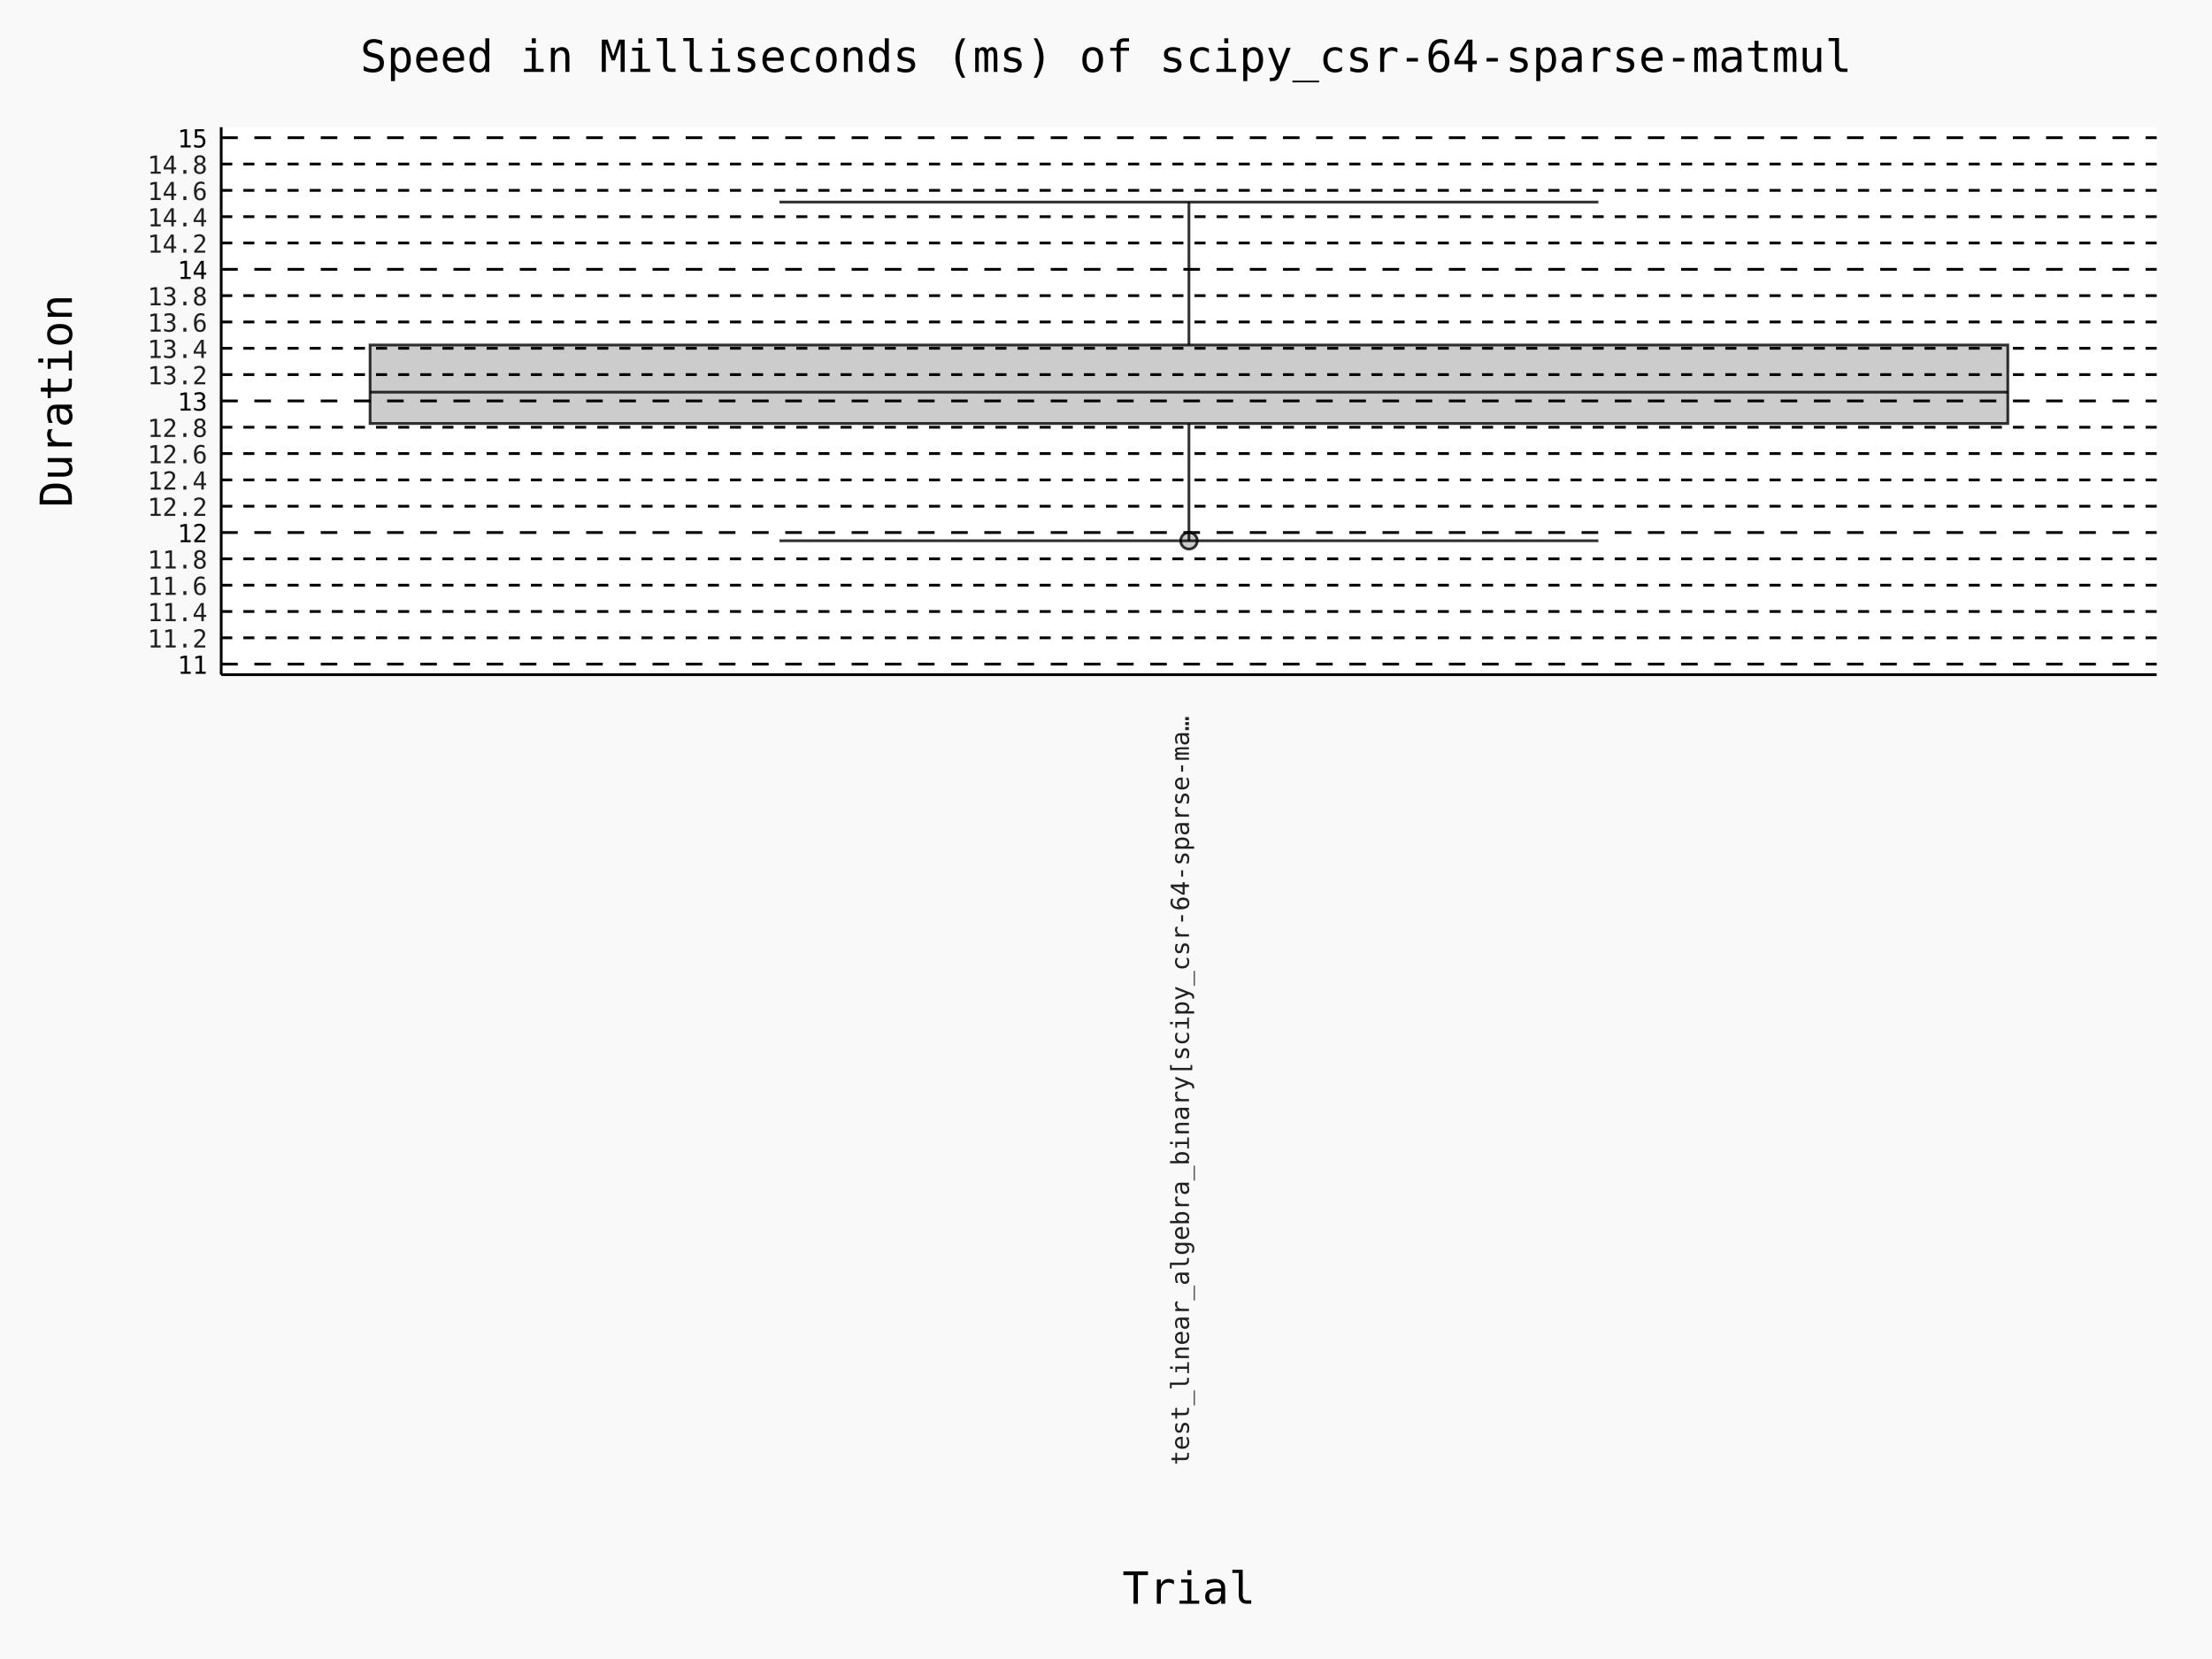
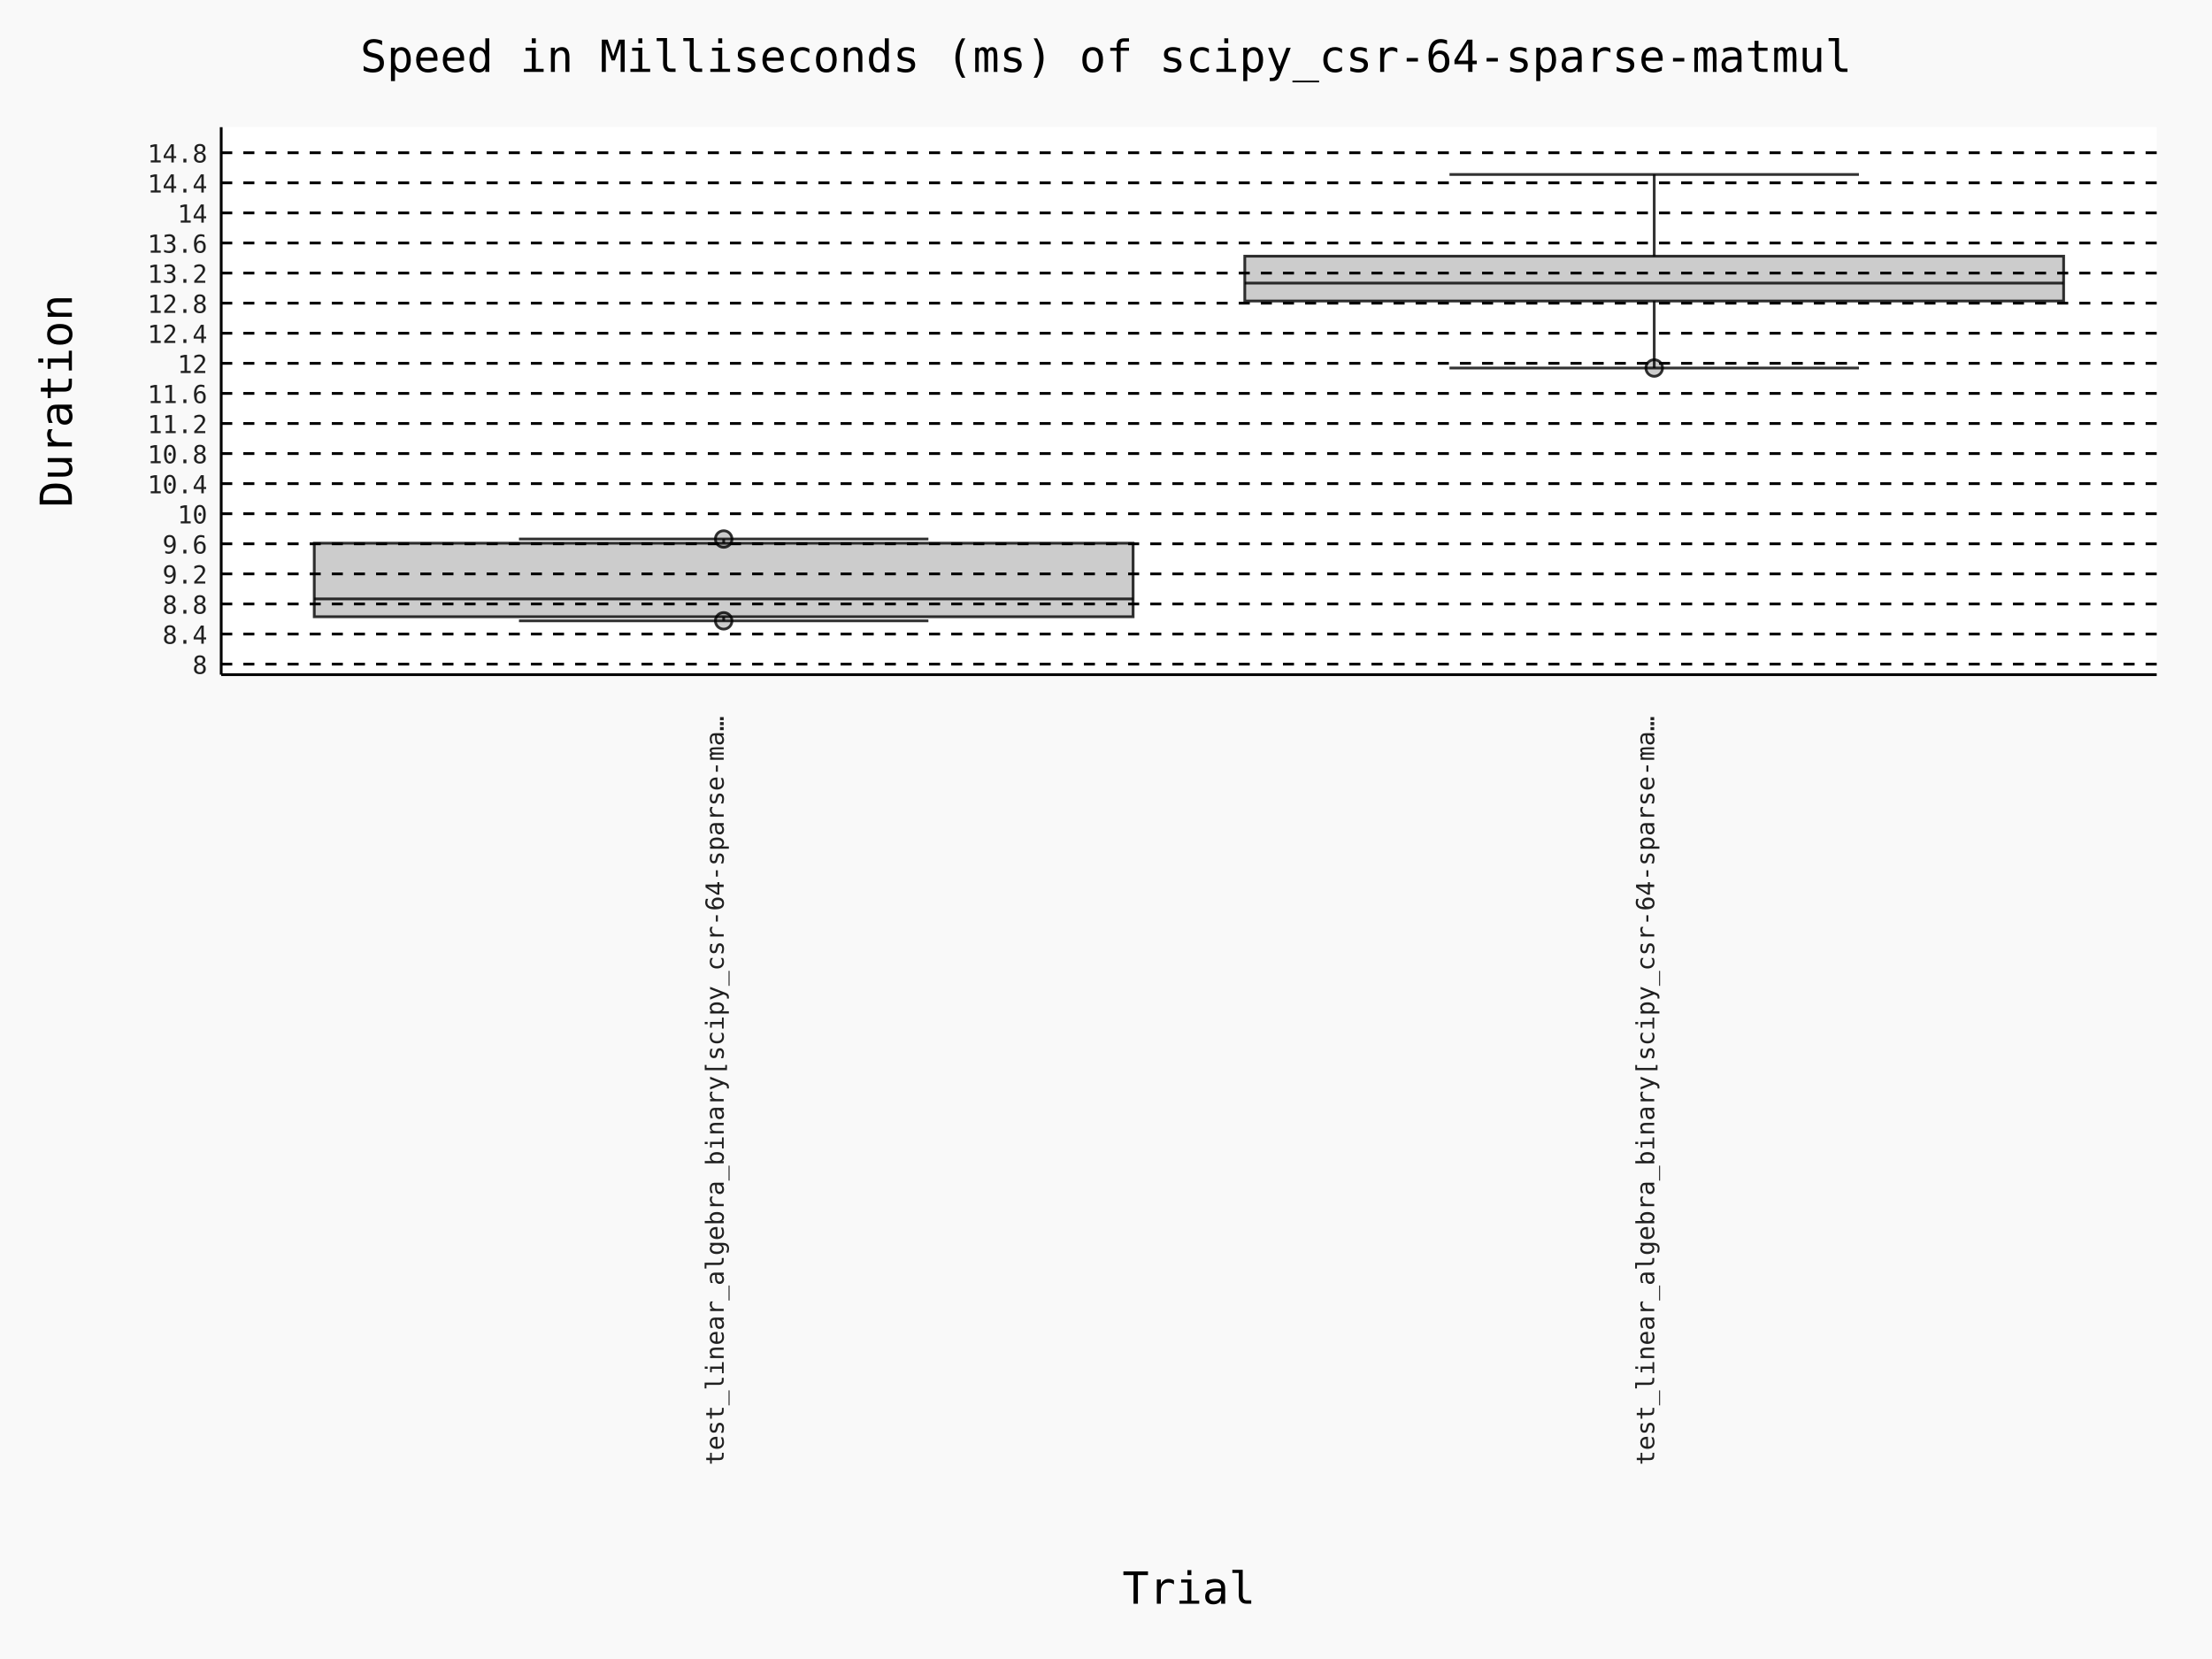
- <svg xmlns="http://www.w3.org/2000/svg" id="chart-25eb3a66-f5a8-4b8a-83c7-d4c114523f54" class="pygal-chart" viewBox="0 0 800 600">
+ <svg xmlns="http://www.w3.org/2000/svg" id="chart-725a8ed0-95f6-4f20-a430-5c6a14e20be6" class="pygal-chart" viewBox="0 0 800 600">
  <defs>
-     <style type="text/css">#chart-25eb3a66-f5a8-4b8a-83c7-d4c114523f54{-webkit-user-select:none;-webkit-font-smoothing:antialiased;font-family:Consolas,"Deja Vu Sans Mono","Bitstream Vera Sans Mono","Courier New",monospace}#chart-25eb3a66-f5a8-4b8a-83c7-d4c114523f54 .title{font-family:Consolas,"Deja Vu Sans Mono","Bitstream Vera Sans Mono","Courier New",monospace;font-size:16px}#chart-25eb3a66-f5a8-4b8a-83c7-d4c114523f54 .legends .legend text{font-family:Consolas,"Deja Vu Sans Mono","Bitstream Vera Sans Mono","Courier New",monospace;font-size:14px}#chart-25eb3a66-f5a8-4b8a-83c7-d4c114523f54 .axis text{font-family:Consolas,"Deja Vu Sans Mono","Bitstream Vera Sans Mono","Courier New",monospace;font-size:10px}#chart-25eb3a66-f5a8-4b8a-83c7-d4c114523f54 .axis text.major{font-family:Consolas,"Deja Vu Sans Mono","Bitstream Vera Sans Mono","Courier New",monospace;font-size:10px}#chart-25eb3a66-f5a8-4b8a-83c7-d4c114523f54 .text-overlay text.value{font-family:Consolas,"Deja Vu Sans Mono","Bitstream Vera Sans Mono","Courier New",monospace;font-size:16px}#chart-25eb3a66-f5a8-4b8a-83c7-d4c114523f54 .text-overlay text.label{font-family:Consolas,"Deja Vu Sans Mono","Bitstream Vera Sans Mono","Courier New",monospace;font-size:10px}#chart-25eb3a66-f5a8-4b8a-83c7-d4c114523f54 .tooltip{font-family:Consolas,"Deja Vu Sans Mono","Bitstream Vera Sans Mono","Courier New",monospace;font-size:14px}#chart-25eb3a66-f5a8-4b8a-83c7-d4c114523f54 text.no_data{font-family:Consolas,"Deja Vu Sans Mono","Bitstream Vera Sans Mono","Courier New",monospace;font-size:64px}
- #chart-25eb3a66-f5a8-4b8a-83c7-d4c114523f54{background-color:rgba(249,249,249,1)}#chart-25eb3a66-f5a8-4b8a-83c7-d4c114523f54 path,#chart-25eb3a66-f5a8-4b8a-83c7-d4c114523f54 line,#chart-25eb3a66-f5a8-4b8a-83c7-d4c114523f54 rect,#chart-25eb3a66-f5a8-4b8a-83c7-d4c114523f54 circle{-webkit-transition:150ms;-moz-transition:150ms;transition:150ms}#chart-25eb3a66-f5a8-4b8a-83c7-d4c114523f54 .graph &gt; .background{fill:rgba(249,249,249,1)}#chart-25eb3a66-f5a8-4b8a-83c7-d4c114523f54 .plot &gt; .background{fill:rgba(255,255,255,1)}#chart-25eb3a66-f5a8-4b8a-83c7-d4c114523f54 .graph{fill:rgba(0,0,0,.87)}#chart-25eb3a66-f5a8-4b8a-83c7-d4c114523f54 text.no_data{fill:rgba(0,0,0,1)}#chart-25eb3a66-f5a8-4b8a-83c7-d4c114523f54 .title{fill:rgba(0,0,0,1)}#chart-25eb3a66-f5a8-4b8a-83c7-d4c114523f54 .legends .legend text{fill:rgba(0,0,0,.87)}#chart-25eb3a66-f5a8-4b8a-83c7-d4c114523f54 .legends .legend:hover text{fill:rgba(0,0,0,1)}#chart-25eb3a66-f5a8-4b8a-83c7-d4c114523f54 .axis .line{stroke:rgba(0,0,0,1)}#chart-25eb3a66-f5a8-4b8a-83c7-d4c114523f54 .axis .guide.line{stroke:rgba(0,0,0,.54)}#chart-25eb3a66-f5a8-4b8a-83c7-d4c114523f54 .axis .major.line{stroke:rgba(0,0,0,.87)}#chart-25eb3a66-f5a8-4b8a-83c7-d4c114523f54 .axis text.major{fill:rgba(0,0,0,1)}#chart-25eb3a66-f5a8-4b8a-83c7-d4c114523f54 .axis.y .guides:hover .guide.line,#chart-25eb3a66-f5a8-4b8a-83c7-d4c114523f54 .line-graph .axis.x .guides:hover .guide.line,#chart-25eb3a66-f5a8-4b8a-83c7-d4c114523f54 .stackedline-graph .axis.x .guides:hover .guide.line,#chart-25eb3a66-f5a8-4b8a-83c7-d4c114523f54 .xy-graph .axis.x .guides:hover .guide.line{stroke:rgba(0,0,0,1)}#chart-25eb3a66-f5a8-4b8a-83c7-d4c114523f54 .axis .guides:hover text{fill:rgba(0,0,0,1)}#chart-25eb3a66-f5a8-4b8a-83c7-d4c114523f54 .reactive{fill-opacity:.7;stroke-opacity:.8;stroke-width:1}#chart-25eb3a66-f5a8-4b8a-83c7-d4c114523f54 .ci{stroke:rgba(0,0,0,.87)}#chart-25eb3a66-f5a8-4b8a-83c7-d4c114523f54 .reactive.active,#chart-25eb3a66-f5a8-4b8a-83c7-d4c114523f54 .active .reactive{fill-opacity:.8;stroke-opacity:.9;stroke-width:4}#chart-25eb3a66-f5a8-4b8a-83c7-d4c114523f54 .ci .reactive.active{stroke-width:1.5}#chart-25eb3a66-f5a8-4b8a-83c7-d4c114523f54 .series text{fill:rgba(0,0,0,1)}#chart-25eb3a66-f5a8-4b8a-83c7-d4c114523f54 .tooltip rect{fill:rgba(255,255,255,1);stroke:rgba(0,0,0,1);-webkit-transition:opacity 150ms;-moz-transition:opacity 150ms;transition:opacity 150ms}#chart-25eb3a66-f5a8-4b8a-83c7-d4c114523f54 .tooltip .label{fill:rgba(0,0,0,.87)}#chart-25eb3a66-f5a8-4b8a-83c7-d4c114523f54 .tooltip .label{fill:rgba(0,0,0,.87)}#chart-25eb3a66-f5a8-4b8a-83c7-d4c114523f54 .tooltip .legend{font-size:.8em;fill:rgba(0,0,0,.54)}#chart-25eb3a66-f5a8-4b8a-83c7-d4c114523f54 .tooltip .x_label{font-size:.6em;fill:rgba(0,0,0,1)}#chart-25eb3a66-f5a8-4b8a-83c7-d4c114523f54 .tooltip .xlink{font-size:.5em;text-decoration:underline}#chart-25eb3a66-f5a8-4b8a-83c7-d4c114523f54 .tooltip .value{font-size:1.5em}#chart-25eb3a66-f5a8-4b8a-83c7-d4c114523f54 .bound{font-size:.5em}#chart-25eb3a66-f5a8-4b8a-83c7-d4c114523f54 .max-value{font-size:.75em;fill:rgba(0,0,0,.54)}#chart-25eb3a66-f5a8-4b8a-83c7-d4c114523f54 .map-element{fill:rgba(255,255,255,1);stroke:rgba(0,0,0,.54) !important}#chart-25eb3a66-f5a8-4b8a-83c7-d4c114523f54 .map-element .reactive{fill-opacity:inherit;stroke-opacity:inherit}#chart-25eb3a66-f5a8-4b8a-83c7-d4c114523f54 .color-0,#chart-25eb3a66-f5a8-4b8a-83c7-d4c114523f54 .color-0 a:visited{stroke:#000000;fill:#000000}#chart-25eb3a66-f5a8-4b8a-83c7-d4c114523f54 .text-overlay .color-0 text{fill:white}
- #chart-25eb3a66-f5a8-4b8a-83c7-d4c114523f54 text.no_data{text-anchor:middle}#chart-25eb3a66-f5a8-4b8a-83c7-d4c114523f54 .guide.line{fill:none}#chart-25eb3a66-f5a8-4b8a-83c7-d4c114523f54 .centered{text-anchor:middle}#chart-25eb3a66-f5a8-4b8a-83c7-d4c114523f54 .title{text-anchor:middle}#chart-25eb3a66-f5a8-4b8a-83c7-d4c114523f54 .legends .legend text{fill-opacity:1}#chart-25eb3a66-f5a8-4b8a-83c7-d4c114523f54 .axis.x text{text-anchor:middle}#chart-25eb3a66-f5a8-4b8a-83c7-d4c114523f54 .axis.x:not(.web) text[transform]{text-anchor:start}#chart-25eb3a66-f5a8-4b8a-83c7-d4c114523f54 .axis.x:not(.web) text[transform].backwards{text-anchor:end}#chart-25eb3a66-f5a8-4b8a-83c7-d4c114523f54 .axis.y text{text-anchor:end}#chart-25eb3a66-f5a8-4b8a-83c7-d4c114523f54 .axis.y text[transform].backwards{text-anchor:start}#chart-25eb3a66-f5a8-4b8a-83c7-d4c114523f54 .axis.y2 text{text-anchor:start}#chart-25eb3a66-f5a8-4b8a-83c7-d4c114523f54 .axis.y2 text[transform].backwards{text-anchor:end}#chart-25eb3a66-f5a8-4b8a-83c7-d4c114523f54 .axis .guide.line{stroke-dasharray:4,4;stroke:black}#chart-25eb3a66-f5a8-4b8a-83c7-d4c114523f54 .axis .major.guide.line{stroke-dasharray:6,6;stroke:black}#chart-25eb3a66-f5a8-4b8a-83c7-d4c114523f54 .horizontal .axis.y .guide.line,#chart-25eb3a66-f5a8-4b8a-83c7-d4c114523f54 .horizontal .axis.y2 .guide.line,#chart-25eb3a66-f5a8-4b8a-83c7-d4c114523f54 .vertical .axis.x .guide.line{opacity:0}#chart-25eb3a66-f5a8-4b8a-83c7-d4c114523f54 .horizontal .axis.always_show .guide.line,#chart-25eb3a66-f5a8-4b8a-83c7-d4c114523f54 .vertical .axis.always_show .guide.line{opacity:1 !important}#chart-25eb3a66-f5a8-4b8a-83c7-d4c114523f54 .axis.y .guides:hover .guide.line,#chart-25eb3a66-f5a8-4b8a-83c7-d4c114523f54 .axis.y2 .guides:hover .guide.line,#chart-25eb3a66-f5a8-4b8a-83c7-d4c114523f54 .axis.x .guides:hover .guide.line{opacity:1}#chart-25eb3a66-f5a8-4b8a-83c7-d4c114523f54 .axis .guides:hover text{opacity:1}#chart-25eb3a66-f5a8-4b8a-83c7-d4c114523f54 .nofill{fill:none}#chart-25eb3a66-f5a8-4b8a-83c7-d4c114523f54 .subtle-fill{fill-opacity:.2}#chart-25eb3a66-f5a8-4b8a-83c7-d4c114523f54 .dot{stroke-width:1px;fill-opacity:1;stroke-opacity:1}#chart-25eb3a66-f5a8-4b8a-83c7-d4c114523f54 .dot.active{stroke-width:5px}#chart-25eb3a66-f5a8-4b8a-83c7-d4c114523f54 .dot.negative{fill:transparent}#chart-25eb3a66-f5a8-4b8a-83c7-d4c114523f54 text,#chart-25eb3a66-f5a8-4b8a-83c7-d4c114523f54 tspan{stroke:none !important}#chart-25eb3a66-f5a8-4b8a-83c7-d4c114523f54 .series text.active{opacity:1}#chart-25eb3a66-f5a8-4b8a-83c7-d4c114523f54 .tooltip rect{fill-opacity:.95;stroke-width:.5}#chart-25eb3a66-f5a8-4b8a-83c7-d4c114523f54 .tooltip text{fill-opacity:1}#chart-25eb3a66-f5a8-4b8a-83c7-d4c114523f54 .showable{visibility:hidden}#chart-25eb3a66-f5a8-4b8a-83c7-d4c114523f54 .showable.shown{visibility:visible}#chart-25eb3a66-f5a8-4b8a-83c7-d4c114523f54 .gauge-background{fill:rgba(229,229,229,1);stroke:none}#chart-25eb3a66-f5a8-4b8a-83c7-d4c114523f54 .bg-lines{stroke:rgba(249,249,249,1);stroke-width:2px}
+     <style type="text/css">#chart-725a8ed0-95f6-4f20-a430-5c6a14e20be6{-webkit-user-select:none;-webkit-font-smoothing:antialiased;font-family:Consolas,"Deja Vu Sans Mono","Bitstream Vera Sans Mono","Courier New",monospace}#chart-725a8ed0-95f6-4f20-a430-5c6a14e20be6 .title{font-family:Consolas,"Deja Vu Sans Mono","Bitstream Vera Sans Mono","Courier New",monospace;font-size:16px}#chart-725a8ed0-95f6-4f20-a430-5c6a14e20be6 .legends .legend text{font-family:Consolas,"Deja Vu Sans Mono","Bitstream Vera Sans Mono","Courier New",monospace;font-size:14px}#chart-725a8ed0-95f6-4f20-a430-5c6a14e20be6 .axis text{font-family:Consolas,"Deja Vu Sans Mono","Bitstream Vera Sans Mono","Courier New",monospace;font-size:10px}#chart-725a8ed0-95f6-4f20-a430-5c6a14e20be6 .axis text.major{font-family:Consolas,"Deja Vu Sans Mono","Bitstream Vera Sans Mono","Courier New",monospace;font-size:10px}#chart-725a8ed0-95f6-4f20-a430-5c6a14e20be6 .text-overlay text.value{font-family:Consolas,"Deja Vu Sans Mono","Bitstream Vera Sans Mono","Courier New",monospace;font-size:16px}#chart-725a8ed0-95f6-4f20-a430-5c6a14e20be6 .text-overlay text.label{font-family:Consolas,"Deja Vu Sans Mono","Bitstream Vera Sans Mono","Courier New",monospace;font-size:10px}#chart-725a8ed0-95f6-4f20-a430-5c6a14e20be6 .tooltip{font-family:Consolas,"Deja Vu Sans Mono","Bitstream Vera Sans Mono","Courier New",monospace;font-size:14px}#chart-725a8ed0-95f6-4f20-a430-5c6a14e20be6 text.no_data{font-family:Consolas,"Deja Vu Sans Mono","Bitstream Vera Sans Mono","Courier New",monospace;font-size:64px}
+ #chart-725a8ed0-95f6-4f20-a430-5c6a14e20be6{background-color:rgba(249,249,249,1)}#chart-725a8ed0-95f6-4f20-a430-5c6a14e20be6 path,#chart-725a8ed0-95f6-4f20-a430-5c6a14e20be6 line,#chart-725a8ed0-95f6-4f20-a430-5c6a14e20be6 rect,#chart-725a8ed0-95f6-4f20-a430-5c6a14e20be6 circle{-webkit-transition:150ms;-moz-transition:150ms;transition:150ms}#chart-725a8ed0-95f6-4f20-a430-5c6a14e20be6 .graph &gt; .background{fill:rgba(249,249,249,1)}#chart-725a8ed0-95f6-4f20-a430-5c6a14e20be6 .plot &gt; .background{fill:rgba(255,255,255,1)}#chart-725a8ed0-95f6-4f20-a430-5c6a14e20be6 .graph{fill:rgba(0,0,0,.87)}#chart-725a8ed0-95f6-4f20-a430-5c6a14e20be6 text.no_data{fill:rgba(0,0,0,1)}#chart-725a8ed0-95f6-4f20-a430-5c6a14e20be6 .title{fill:rgba(0,0,0,1)}#chart-725a8ed0-95f6-4f20-a430-5c6a14e20be6 .legends .legend text{fill:rgba(0,0,0,.87)}#chart-725a8ed0-95f6-4f20-a430-5c6a14e20be6 .legends .legend:hover text{fill:rgba(0,0,0,1)}#chart-725a8ed0-95f6-4f20-a430-5c6a14e20be6 .axis .line{stroke:rgba(0,0,0,1)}#chart-725a8ed0-95f6-4f20-a430-5c6a14e20be6 .axis .guide.line{stroke:rgba(0,0,0,.54)}#chart-725a8ed0-95f6-4f20-a430-5c6a14e20be6 .axis .major.line{stroke:rgba(0,0,0,.87)}#chart-725a8ed0-95f6-4f20-a430-5c6a14e20be6 .axis text.major{fill:rgba(0,0,0,1)}#chart-725a8ed0-95f6-4f20-a430-5c6a14e20be6 .axis.y .guides:hover .guide.line,#chart-725a8ed0-95f6-4f20-a430-5c6a14e20be6 .line-graph .axis.x .guides:hover .guide.line,#chart-725a8ed0-95f6-4f20-a430-5c6a14e20be6 .stackedline-graph .axis.x .guides:hover .guide.line,#chart-725a8ed0-95f6-4f20-a430-5c6a14e20be6 .xy-graph .axis.x .guides:hover .guide.line{stroke:rgba(0,0,0,1)}#chart-725a8ed0-95f6-4f20-a430-5c6a14e20be6 .axis .guides:hover text{fill:rgba(0,0,0,1)}#chart-725a8ed0-95f6-4f20-a430-5c6a14e20be6 .reactive{fill-opacity:.7;stroke-opacity:.8;stroke-width:1}#chart-725a8ed0-95f6-4f20-a430-5c6a14e20be6 .ci{stroke:rgba(0,0,0,.87)}#chart-725a8ed0-95f6-4f20-a430-5c6a14e20be6 .reactive.active,#chart-725a8ed0-95f6-4f20-a430-5c6a14e20be6 .active .reactive{fill-opacity:.8;stroke-opacity:.9;stroke-width:4}#chart-725a8ed0-95f6-4f20-a430-5c6a14e20be6 .ci .reactive.active{stroke-width:1.5}#chart-725a8ed0-95f6-4f20-a430-5c6a14e20be6 .series text{fill:rgba(0,0,0,1)}#chart-725a8ed0-95f6-4f20-a430-5c6a14e20be6 .tooltip rect{fill:rgba(255,255,255,1);stroke:rgba(0,0,0,1);-webkit-transition:opacity 150ms;-moz-transition:opacity 150ms;transition:opacity 150ms}#chart-725a8ed0-95f6-4f20-a430-5c6a14e20be6 .tooltip .label{fill:rgba(0,0,0,.87)}#chart-725a8ed0-95f6-4f20-a430-5c6a14e20be6 .tooltip .label{fill:rgba(0,0,0,.87)}#chart-725a8ed0-95f6-4f20-a430-5c6a14e20be6 .tooltip .legend{font-size:.8em;fill:rgba(0,0,0,.54)}#chart-725a8ed0-95f6-4f20-a430-5c6a14e20be6 .tooltip .x_label{font-size:.6em;fill:rgba(0,0,0,1)}#chart-725a8ed0-95f6-4f20-a430-5c6a14e20be6 .tooltip .xlink{font-size:.5em;text-decoration:underline}#chart-725a8ed0-95f6-4f20-a430-5c6a14e20be6 .tooltip .value{font-size:1.5em}#chart-725a8ed0-95f6-4f20-a430-5c6a14e20be6 .bound{font-size:.5em}#chart-725a8ed0-95f6-4f20-a430-5c6a14e20be6 .max-value{font-size:.75em;fill:rgba(0,0,0,.54)}#chart-725a8ed0-95f6-4f20-a430-5c6a14e20be6 .map-element{fill:rgba(255,255,255,1);stroke:rgba(0,0,0,.54) !important}#chart-725a8ed0-95f6-4f20-a430-5c6a14e20be6 .map-element .reactive{fill-opacity:inherit;stroke-opacity:inherit}#chart-725a8ed0-95f6-4f20-a430-5c6a14e20be6 .color-0,#chart-725a8ed0-95f6-4f20-a430-5c6a14e20be6 .color-0 a:visited{stroke:#000000;fill:#000000}#chart-725a8ed0-95f6-4f20-a430-5c6a14e20be6 .color-1,#chart-725a8ed0-95f6-4f20-a430-5c6a14e20be6 .color-1 a:visited{stroke:#000000;fill:#000000}#chart-725a8ed0-95f6-4f20-a430-5c6a14e20be6 .text-overlay .color-0 text{fill:white}#chart-725a8ed0-95f6-4f20-a430-5c6a14e20be6 .text-overlay .color-1 text{fill:white}
+ #chart-725a8ed0-95f6-4f20-a430-5c6a14e20be6 text.no_data{text-anchor:middle}#chart-725a8ed0-95f6-4f20-a430-5c6a14e20be6 .guide.line{fill:none}#chart-725a8ed0-95f6-4f20-a430-5c6a14e20be6 .centered{text-anchor:middle}#chart-725a8ed0-95f6-4f20-a430-5c6a14e20be6 .title{text-anchor:middle}#chart-725a8ed0-95f6-4f20-a430-5c6a14e20be6 .legends .legend text{fill-opacity:1}#chart-725a8ed0-95f6-4f20-a430-5c6a14e20be6 .axis.x text{text-anchor:middle}#chart-725a8ed0-95f6-4f20-a430-5c6a14e20be6 .axis.x:not(.web) text[transform]{text-anchor:start}#chart-725a8ed0-95f6-4f20-a430-5c6a14e20be6 .axis.x:not(.web) text[transform].backwards{text-anchor:end}#chart-725a8ed0-95f6-4f20-a430-5c6a14e20be6 .axis.y text{text-anchor:end}#chart-725a8ed0-95f6-4f20-a430-5c6a14e20be6 .axis.y text[transform].backwards{text-anchor:start}#chart-725a8ed0-95f6-4f20-a430-5c6a14e20be6 .axis.y2 text{text-anchor:start}#chart-725a8ed0-95f6-4f20-a430-5c6a14e20be6 .axis.y2 text[transform].backwards{text-anchor:end}#chart-725a8ed0-95f6-4f20-a430-5c6a14e20be6 .axis .guide.line{stroke-dasharray:4,4;stroke:black}#chart-725a8ed0-95f6-4f20-a430-5c6a14e20be6 .axis .major.guide.line{stroke-dasharray:6,6;stroke:black}#chart-725a8ed0-95f6-4f20-a430-5c6a14e20be6 .horizontal .axis.y .guide.line,#chart-725a8ed0-95f6-4f20-a430-5c6a14e20be6 .horizontal .axis.y2 .guide.line,#chart-725a8ed0-95f6-4f20-a430-5c6a14e20be6 .vertical .axis.x .guide.line{opacity:0}#chart-725a8ed0-95f6-4f20-a430-5c6a14e20be6 .horizontal .axis.always_show .guide.line,#chart-725a8ed0-95f6-4f20-a430-5c6a14e20be6 .vertical .axis.always_show .guide.line{opacity:1 !important}#chart-725a8ed0-95f6-4f20-a430-5c6a14e20be6 .axis.y .guides:hover .guide.line,#chart-725a8ed0-95f6-4f20-a430-5c6a14e20be6 .axis.y2 .guides:hover .guide.line,#chart-725a8ed0-95f6-4f20-a430-5c6a14e20be6 .axis.x .guides:hover .guide.line{opacity:1}#chart-725a8ed0-95f6-4f20-a430-5c6a14e20be6 .axis .guides:hover text{opacity:1}#chart-725a8ed0-95f6-4f20-a430-5c6a14e20be6 .nofill{fill:none}#chart-725a8ed0-95f6-4f20-a430-5c6a14e20be6 .subtle-fill{fill-opacity:.2}#chart-725a8ed0-95f6-4f20-a430-5c6a14e20be6 .dot{stroke-width:1px;fill-opacity:1;stroke-opacity:1}#chart-725a8ed0-95f6-4f20-a430-5c6a14e20be6 .dot.active{stroke-width:5px}#chart-725a8ed0-95f6-4f20-a430-5c6a14e20be6 .dot.negative{fill:transparent}#chart-725a8ed0-95f6-4f20-a430-5c6a14e20be6 text,#chart-725a8ed0-95f6-4f20-a430-5c6a14e20be6 tspan{stroke:none !important}#chart-725a8ed0-95f6-4f20-a430-5c6a14e20be6 .series text.active{opacity:1}#chart-725a8ed0-95f6-4f20-a430-5c6a14e20be6 .tooltip rect{fill-opacity:.95;stroke-width:.5}#chart-725a8ed0-95f6-4f20-a430-5c6a14e20be6 .tooltip text{fill-opacity:1}#chart-725a8ed0-95f6-4f20-a430-5c6a14e20be6 .showable{visibility:hidden}#chart-725a8ed0-95f6-4f20-a430-5c6a14e20be6 .showable.shown{visibility:visible}#chart-725a8ed0-95f6-4f20-a430-5c6a14e20be6 .gauge-background{fill:rgba(229,229,229,1);stroke:none}#chart-725a8ed0-95f6-4f20-a430-5c6a14e20be6 .bg-lines{stroke:rgba(249,249,249,1);stroke-width:2px}
.tooltip .value{font-size:1em !important}.axis text{font-size:9px !important}</style>
  </defs>
  <g class="graph custombox-graph vertical">
    <rect x="0" y="0" width="800" height="600" class="background" />
    <g transform="translate(80, 46)" class="plot">
      <rect x="0" y="0" width="700.0" height="198.0" class="background" />
      <g class="axis y always_show">
        <path d="M0 198 h700" class="line" />
        <g class="guides">
-           <path d="M0 194.192 h700" class="major guide line" />
-           <text x="-5" y="197.692" class="major">11</text>
+           <path d="M0 194.192 h700" class="guide line" />
+           <text x="-5" y="197.692" class="">8</text>
        </g>
        <g class="guides">
-           <path d="M0 184.673 h700" class="guide line" />
-           <text x="-5" y="188.173" class="">11.2</text>
+           <path d="M0 183.313 h700" class="guide line" />
+           <text x="-5" y="186.813" class="">8.4</text>
        </g>
        <g class="guides">
-           <path d="M0 175.154 h700" class="guide line" />
-           <text x="-5" y="178.654" class="">11.4</text>
+           <path d="M0 172.434 h700" class="guide line" />
+           <text x="-5" y="175.934" class="">8.8</text>
        </g>
        <g class="guides">
-           <path d="M0 165.635 h700" class="guide line" />
-           <text x="-5" y="169.135" class="">11.6</text>
+           <path d="M0 161.555 h700" class="guide line" />
+           <text x="-5" y="165.055" class="">9.2</text>
        </g>
        <g class="guides">
-           <path d="M0 156.115 h700" class="guide line" />
-           <text x="-5" y="159.615" class="">11.8</text>
+           <path d="M0 150.676 h700" class="guide line" />
+           <text x="-5" y="154.176" class="">9.6</text>
        </g>
        <g class="guides">
-           <path d="M0 146.596 h700" class="major guide line" />
-           <text x="-5" y="150.096" class="major">12</text>
+           <path d="M0 139.797 h700" class="guide line" />
+           <text x="-5" y="143.297" class="">10</text>
        </g>
        <g class="guides">
-           <path d="M0 137.077 h700" class="guide line" />
-           <text x="-5" y="140.577" class="">12.2</text>
-         </g>
-         <g class="guides">
-           <path d="M0 127.558 h700" class="guide line" />
-           <text x="-5" y="131.058" class="">12.4</text>
+           <path d="M0 128.918 h700" class="guide line" />
+           <text x="-5" y="132.418" class="">10.4</text>
        </g>
        <g class="guides">
          <path d="M0 118.038 h700" class="guide line" />
-           <text x="-5" y="121.538" class="">12.6</text>
+           <text x="-5" y="121.538" class="">10.8</text>
        </g>
        <g class="guides">
-           <path d="M0 108.519 h700" class="guide line" />
-           <text x="-5" y="112.019" class="">12.8</text>
+           <path d="M0 107.159 h700" class="guide line" />
+           <text x="-5" y="110.659" class="">11.2</text>
        </g>
        <g class="guides">
-           <path d="M0 99 h700" class="major guide line" />
-           <text x="-5" y="102.5" class="major">13</text>
+           <path d="M0 96.28 h700" class="guide line" />
+           <text x="-5" y="99.78" class="">11.6</text>
        </g>
        <g class="guides">
-           <path d="M0 89.481 h700" class="guide line" />
-           <text x="-5" y="92.981" class="">13.2</text>
+           <path d="M0 85.401 h700" class="guide line" />
+           <text x="-5" y="88.901" class="">12</text>
        </g>
        <g class="guides">
-           <path d="M0 79.962 h700" class="guide line" />
-           <text x="-5" y="83.462" class="">13.4</text>
+           <path d="M0 74.522 h700" class="guide line" />
+           <text x="-5" y="78.022" class="">12.4</text>
        </g>
        <g class="guides">
-           <path d="M0 70.442 h700" class="guide line" />
-           <text x="-5" y="73.942" class="">13.6</text>
+           <path d="M0 63.643 h700" class="guide line" />
+           <text x="-5" y="67.143" class="">12.8</text>
        </g>
        <g class="guides">
-           <path d="M0 60.923 h700" class="guide line" />
-           <text x="-5" y="64.423" class="">13.8</text>
-         </g>
-         <g class="guides">
-           <path d="M0 51.404 h700" class="major guide line" />
-           <text x="-5" y="54.904" class="major">14</text>
+           <path d="M0 52.764 h700" class="guide line" />
+           <text x="-5" y="56.264" class="">13.2</text>
        </g>
        <g class="guides">
          <path d="M0 41.885 h700" class="guide line" />
-           <text x="-5" y="45.385" class="">14.2</text>
+           <text x="-5" y="45.385" class="">13.6</text>
        </g>
        <g class="guides">
-           <path d="M0 32.365 h700" class="guide line" />
-           <text x="-5" y="35.865" class="">14.4</text>
+           <path d="M0 31.005 h700" class="guide line" />
+           <text x="-5" y="34.505" class="">14</text>
        </g>
        <g class="guides">
-           <path d="M0 22.846 h700" class="guide line" />
-           <text x="-5" y="26.346" class="">14.6</text>
+           <path d="M0 20.126 h700" class="guide line" />
+           <text x="-5" y="23.626" class="">14.4</text>
        </g>
        <g class="guides">
-           <path d="M0 13.327 h700" class="guide line" />
-           <text x="-5" y="16.827" class="">14.8</text>
-         </g>
-         <g class="guides">
-           <path d="M0 3.808 h700" class="major guide line" />
-           <text x="-5" y="7.308" class="major">15</text>
+           <path d="M0 9.247 h700" class="guide line" />
+           <text x="-5" y="12.747" class="">14.8</text>
        </g>
      </g>
      <g class="axis x">
        <path d="M0 0 v198" class="line" />
        <g class="guides">
-           <path d="M350 0 v198" class="guide line" />
-           <text x="350.0" y="213.0" class="backwards" transform="rotate(270 350 213)">test_linear_algebra_binary[scipy_csr-64-sparse-ma…</text>
+           <path d="M181.731 0 v198" class="guide line" />
+           <text x="181.731" y="213.0" class="backwards" transform="rotate(270 181.7308 213)">test_linear_algebra_binary[scipy_csr-64-sparse-ma…</text>
+         </g>
+         <g class="guides">
+           <path d="M518.269 0 v198" class="guide line" />
+           <text x="518.269" y="213.0" class="backwards" transform="rotate(270 518.2692 213)">test_linear_algebra_binary[scipy_csr-64-sparse-ma…</text>
        </g>
      </g>
      <g class="series serie-0 color-0">
        <g class="boxes">
          <g class="box">
-             <path stroke-width="3" d="M201.923 149.57 L498.077 149.57" class="reactive tooltip-trigger" />
-             <path stroke-width="3" d="M53.846 95.824 L646.154 95.824" class="reactive tooltip-trigger" />
-             <path stroke-width="3" d="M201.923 27.077 L498.077 27.077" class="reactive tooltip-trigger" />
-             <path stroke-width="2" d="M350 149.57 L350 107.164" class="reactive tooltip-trigger" />
-             <path stroke-width="2" d="M350 27.077 L350 78.778" class="reactive tooltip-trigger" />
-             <rect x="53.846" y="78.778" height="28.386" width="592.308" class="subtle-fill reactive tooltip-trigger" />
-             <circle cx="350" cy="149.57" r="3" class="subtle-fill reactive tooltip-trigger" />
-             <circle cx="350" cy="-397.236" r="3" class="subtle-fill reactive tooltip-trigger" />
+             <path stroke-width="3" d="M107.692 178.533 L255.769 178.533" class="reactive tooltip-trigger" />
+             <path stroke-width="3" d="M33.654 170.602 L329.808 170.602" class="reactive tooltip-trigger" />
+             <path stroke-width="3" d="M107.692 148.941 L255.769 148.941" class="reactive tooltip-trigger" />
+             <path stroke-width="2" d="M181.731 178.533 L181.731 177.054" class="reactive tooltip-trigger" />
+             <path stroke-width="2" d="M181.731 148.941 L181.731 150.452" class="reactive tooltip-trigger" />
+             <rect x="33.654" y="150.452" height="26.601" width="296.154" class="subtle-fill reactive tooltip-trigger" />
+             <circle cx="181.731" cy="178.533" r="3" class="subtle-fill reactive tooltip-trigger" />
+             <circle cx="181.731" cy="148.941" r="3" class="subtle-fill reactive tooltip-trigger" />
+           </g>
+         </g>
+       </g>
+       <g class="series serie-1 color-1">
+         <g class="boxes">
+           <g class="box">
+             <path stroke-width="3" d="M444.231 87.1 L592.308 87.1" class="reactive tooltip-trigger" />
+             <path stroke-width="3" d="M370.192 56.389 L666.346 56.389" class="reactive tooltip-trigger" />
+             <path stroke-width="3" d="M444.231 17.104 L592.308 17.104" class="reactive tooltip-trigger" />
+             <path stroke-width="2" d="M518.269 87.1 L518.269 62.868" class="reactive tooltip-trigger" />
+             <path stroke-width="2" d="M518.269 17.104 L518.269 46.648" class="reactive tooltip-trigger" />
+             <rect x="370.192" y="46.648" height="16.221" width="296.154" class="subtle-fill reactive tooltip-trigger" />
+             <circle cx="518.269" cy="87.1" r="3" class="subtle-fill reactive tooltip-trigger" />
+             <circle cx="518.269" cy="-225.36" r="3" class="subtle-fill reactive tooltip-trigger" />
          </g>
        </g>
      </g>
    </g>
    <g class="titles">
      <text x="400.0" y="26" class="title plot_title">Speed in Milliseconds (ms) of scipy_csr-64-sparse-matmul</text>
      <text x="430.0" y="580.0" class="title">Trial</text>
      <text x="0" y="171.0" class="title" transform="rotate(-90 0 145)">Duration</text>
    </g>
    <g transform="translate(80, 46)" class="plot overlay">
      <g class="series serie-0 color-0" />
+       <g class="series serie-1 color-1" />
    </g>
    <g transform="translate(80, 46)" class="plot text-overlay">
      <g class="series serie-0 color-0" />
+       <g class="series serie-1 color-1" />
    </g>
    <g transform="translate(80, 46)" class="plot tooltip-overlay">
      <g transform="translate(0 0)" style="opacity: 0" class="tooltip">
        <rect rx="0" ry="0" width="0" height="0" class="tooltip-box" />
        <g class="text" />
      </g>
    </g>
  </g>
</svg>
